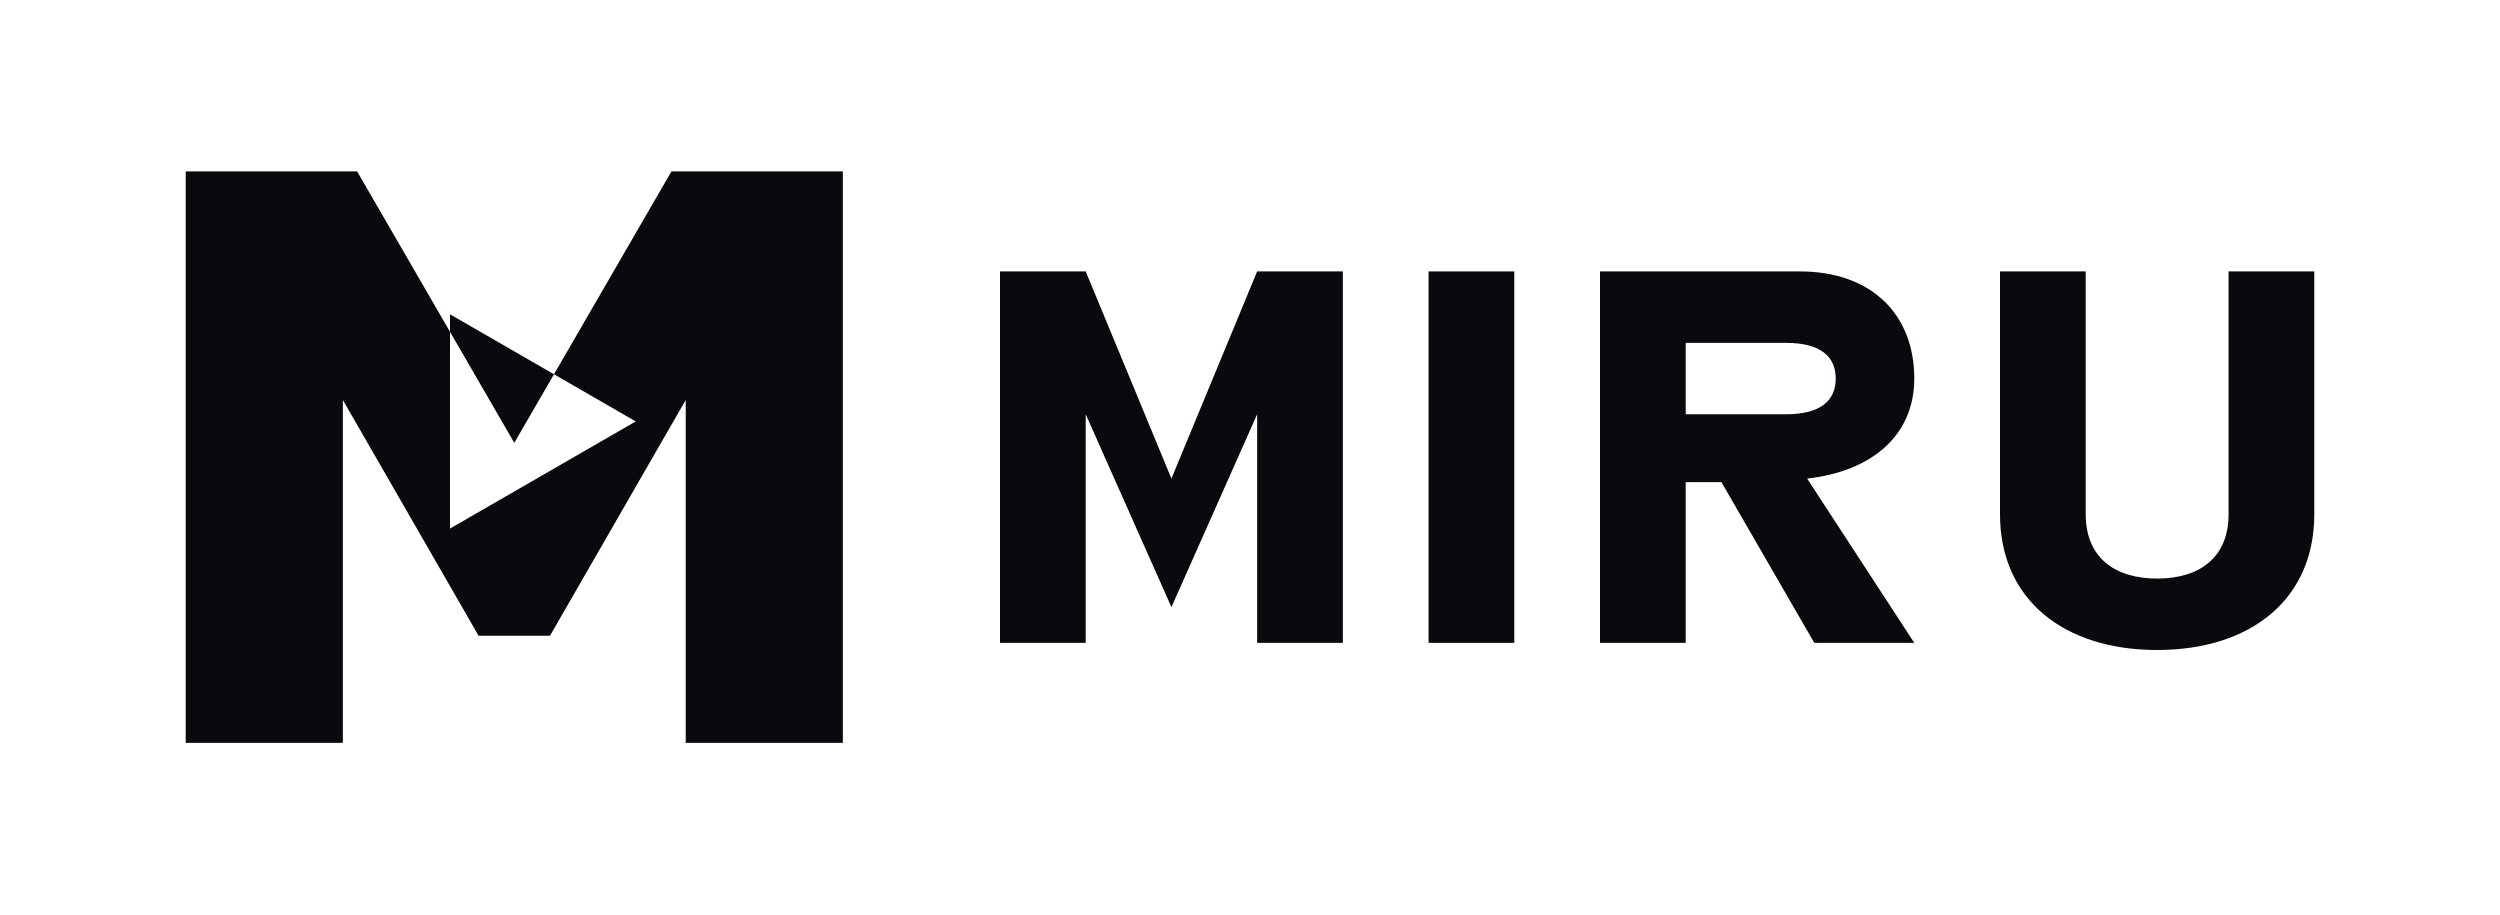
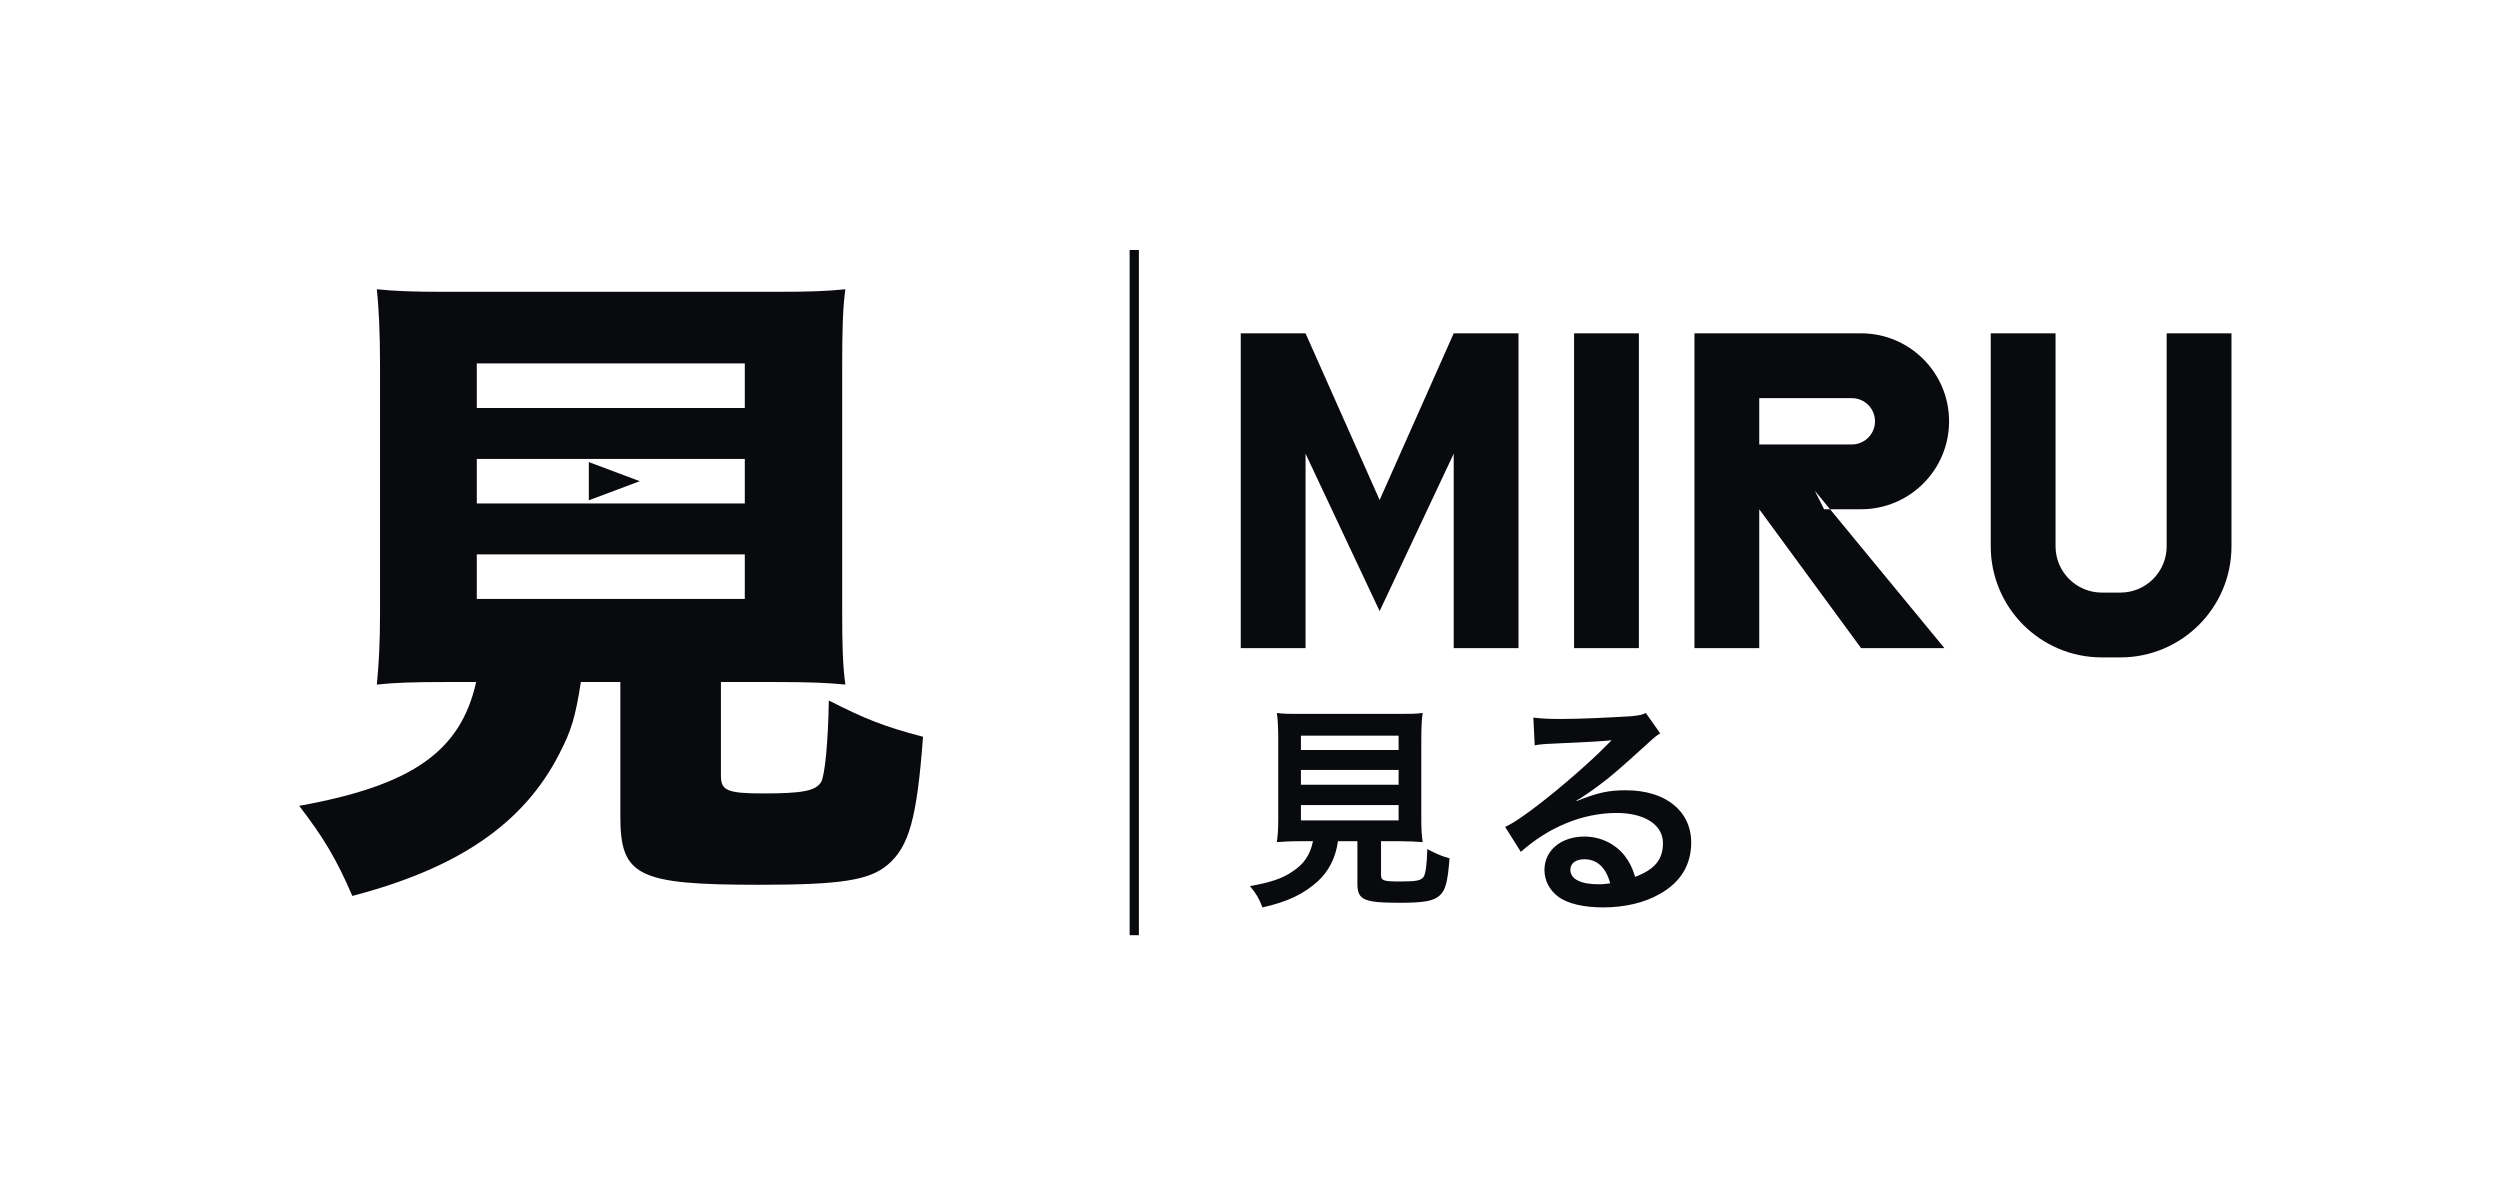
- <svg xmlns="http://www.w3.org/2000/svg" viewBox="0 0 700 256" width="700" height="256" role="img" aria-labelledby="titleBLockup">
-   <g id="symbol" transform="translate(16, 0)">
-     <path fill="#090A0E" fill-rule="evenodd" d="     M 36 208     L 36 48     L 84 48     L 128 124     L 172 48     L 220 48     L 220 208     L 176 208     L 176 112     L 138 178     L 118 178     L 80 112     L 80 208 Z     M 110 88     L 110 148     L 162 118 Z   " />
+ <svg xmlns="http://www.w3.org/2000/svg" viewBox="0 0 540 256" width="540" height="256" role="img" aria-label="Miru Lockup Concept B">
+   <g transform="translate(44, 40) scale(0.6875)">
+     <path fill="#090A0E" fill-rule="evenodd" d="M 85.6 156.1 C 80.7 178.0 65.4 188.6 30.0 195.0 C 37.6 204.9 41.6 211.5 46.7 223.3 C 80.0 214.6 100.5 200.6 111.7 178.7 C 115.6 171.2 116.8 166.9 118.5 156.1 L 130.9 156.1 L 130.9 198.3 C 130.9 217.1 136.3 219.8 174.5 219.8 C 200.2 219.8 209.0 218.4 214.8 213.6 C 221.7 207.8 224.1 198.7 226.0 173.3 C 213.4 170.0 207.4 167.5 196.4 161.9 C 196.2 174.5 195.2 185.3 194.0 187.5 C 192.3 190.2 188.6 191.1 176.0 191.1 C 164.4 191.1 162.5 190.2 162.5 185.5 L 162.5 156.1 L 179.9 156.1 C 189.6 156.1 195.6 156.3 201.6 156.9 C 200.8 151.2 200.6 144.7 200.6 134.4 L 200.6 56.5 C 200.6 45.7 200.8 38.3 201.6 32.7 C 195.8 33.3 190.0 33.5 180.1 33.5 L 75.7 33.5 C 65.8 33.5 60.4 33.3 54.4 32.7 C 55.0 38.5 55.4 46.1 55.4 56.5 L 55.4 134.4 C 55.4 144.1 55.0 150.5 54.4 156.9 C 59.8 156.3 65.8 156.1 75.9 156.1 Z M 85.8 56.0 L 170.0 56.0 L 170.0 70.0 L 85.8 70.0 Z M 85.8 86.0 L 170.0 86.0 L 170.0 100.0 L 85.8 100.0 Z M 85.8 116.0 L 170.0 116.0 L 170.0 130.0 L 85.8 130.0 Z M 121.0 87.0 L 137.0 93.0 L 121.0 99.0 Z" />
  </g>
-   <g id="wordmark">
-     <path fill="#090A0E" d="M 280 180 L 280 76 L 304 76 L 328 134 L 352 76 L 376 76 L 376 180 L 352 180 L 352 116 L 328 170 L 304 116 L 304 180 Z" />
-     <path fill="#090A0E" d="M 400 76 L 424 76 L 424 180 L 400 180 Z" />
-     <path fill="#090A0E" fill-rule="evenodd" d="       M 448 180 L 448 76 L 504 76 C 524 76, 536 88, 536 106 C 536 122, 524 132, 506 134 L 536 180 L 508 180 L 482 135 L 472 135 L 472 180 Z       M 472 96 L 500 96 C 510 96, 514 100, 514 106 C 514 112, 510 116, 500 116 L 472 116 Z     " />
-     <path fill="#090A0E" d="M 560 76 L 584 76 L 584 144 C 584 156, 592 162, 604 162 C 616 162, 624 156, 624 144 L 624 76 L 648 76 L 648 144 C 648 168, 630 182, 604 182 C 578 182, 560 168, 560 144 Z" />
-   </g>
+   <path fill="#090A0E" fill-rule="evenodd" d="M 244 54 H 246 V 202 H 244 Z M 268 140 V 72 H 282 L 298 108 L 314 72 H 328 V 140 H 314 V 98 L 298 132 L 282 98 V 140 Z M 340 72 H 354 V 140 H 340 Z    M 366 72 H 402 A 19 19 0 0 1 421 91 A 19 19 0 0 1 402 110 H 380 V 140 H 366 Z   M 380 86 H 400 A 5 5 0 0 1 405 91 A 5 5 0 0 1 400 96 H 380 Z   M 392 106 L 420 140 H 402 L 380 110 H 394 Z     M 430 72 H 444 V 118 A 10 10 0 0 0 454 128 H 458 A 10 10 0 0 0 468 118 V 72 H 482 V 118 A 24 24 0 0 1 458 142 H 454 A 24 24 0 0 1 430 118 Z  M 283.6 181.7 C 283.0 184.7 281.6 186.7 279.1 188.3 C 276.9 189.8 274.4 190.6 270.0 191.4 C 271.4 193.1 271.9 194.0 272.7 196.0 C 278.1 194.8 281.6 193.1 284.6 190.4 C 287.0 188.2 288.5 185.3 289.0 181.7 L 293.2 181.7 L 293.2 190.9 C 293.2 194.4 294.6 195.0 302.4 195.0 C 307.7 195.0 309.7 194.6 311.0 193.4 C 312.2 192.3 312.7 190.6 313.1 185.4 C 311.3 184.9 310.2 184.4 308.3 183.4 C 308.2 187.0 307.9 188.8 307.5 189.4 C 306.9 190.2 306.0 190.4 302.4 190.4 C 298.7 190.4 298.3 190.2 298.3 188.9 L 298.3 181.7 L 302.3 181.7 C 304.2 181.7 306.1 181.8 307.3 181.9 C 307.1 180.6 307.0 179.2 307.0 176.9 L 307.0 159.8 C 307.0 157.3 307.1 155.1 307.3 154.0 C 305.9 154.2 304.5 154.2 302.3 154.2 L 280.8 154.2 C 278.6 154.2 277.2 154.2 275.8 154.0 C 276.0 155.2 276.1 157.3 276.1 159.8 L 276.1 176.9 C 276.1 179.1 276.0 180.5 275.8 181.9 C 277.1 181.8 278.7 181.7 280.9 181.7 Z M 281.0 158.9 L 302.1 158.9 L 302.1 162.0 L 281.0 162.0 Z M 281.0 166.3 L 302.1 166.3 L 302.1 169.5 L 281.0 169.5 Z M 281.0 173.9 L 302.1 173.9 L 302.1 177.2 L 281.0 177.2 Z M 340.5 172.9 C 341.3 172.5 341.3 172.5 342.6 171.6 C 343.6 171.0 347.2 168.3 348.1 167.5 C 349.8 166.1 353.5 162.8 356.0 160.5 C 357.4 159.2 357.8 158.9 358.6 158.4 L 355.5 154.0 C 354.7 154.4 354.2 154.5 352.4 154.7 C 347.5 155.0 341.4 155.3 337.1 155.3 C 334.4 155.3 332.9 155.2 331.2 155.0 L 331.5 161.0 C 332.4 160.8 332.8 160.8 333.9 160.7 C 343.0 160.3 346.2 160.1 348.1 159.9 L 348.1 159.9 C 347.8 160.2 347.3 160.7 347.2 160.8 C 343.4 164.7 336.9 170.3 332.2 173.9 C 328.9 176.4 326.9 177.8 325.1 178.6 L 328.5 184.0 C 334.6 178.6 341.9 175.6 349.2 175.6 C 355.3 175.6 359.2 178.2 359.2 182.1 C 359.2 185.7 357.4 187.8 353.2 189.4 C 352.5 187.2 351.9 186.1 350.9 184.8 C 348.8 182.2 345.7 180.7 342.2 180.7 C 337.2 180.7 333.6 183.7 333.6 187.9 C 333.6 190.2 334.7 192.3 336.6 193.7 C 338.6 195.2 342.1 196.0 346.3 196.0 C 350.9 196.0 355.2 195.0 358.5 193.1 C 363.0 190.6 365.3 186.8 365.3 182.0 C 365.3 175.2 359.8 170.7 351.2 170.7 C 347.4 170.7 345.2 171.2 340.6 173.0 Z M 347.8 190.8 C 346.4 191.0 346.1 191.0 345.2 191.0 C 341.5 191.0 339.2 189.9 339.2 187.9 C 339.2 186.5 340.3 185.6 342.2 185.6 C 345.0 185.6 346.9 187.4 347.8 190.8 Z" />
</svg>
